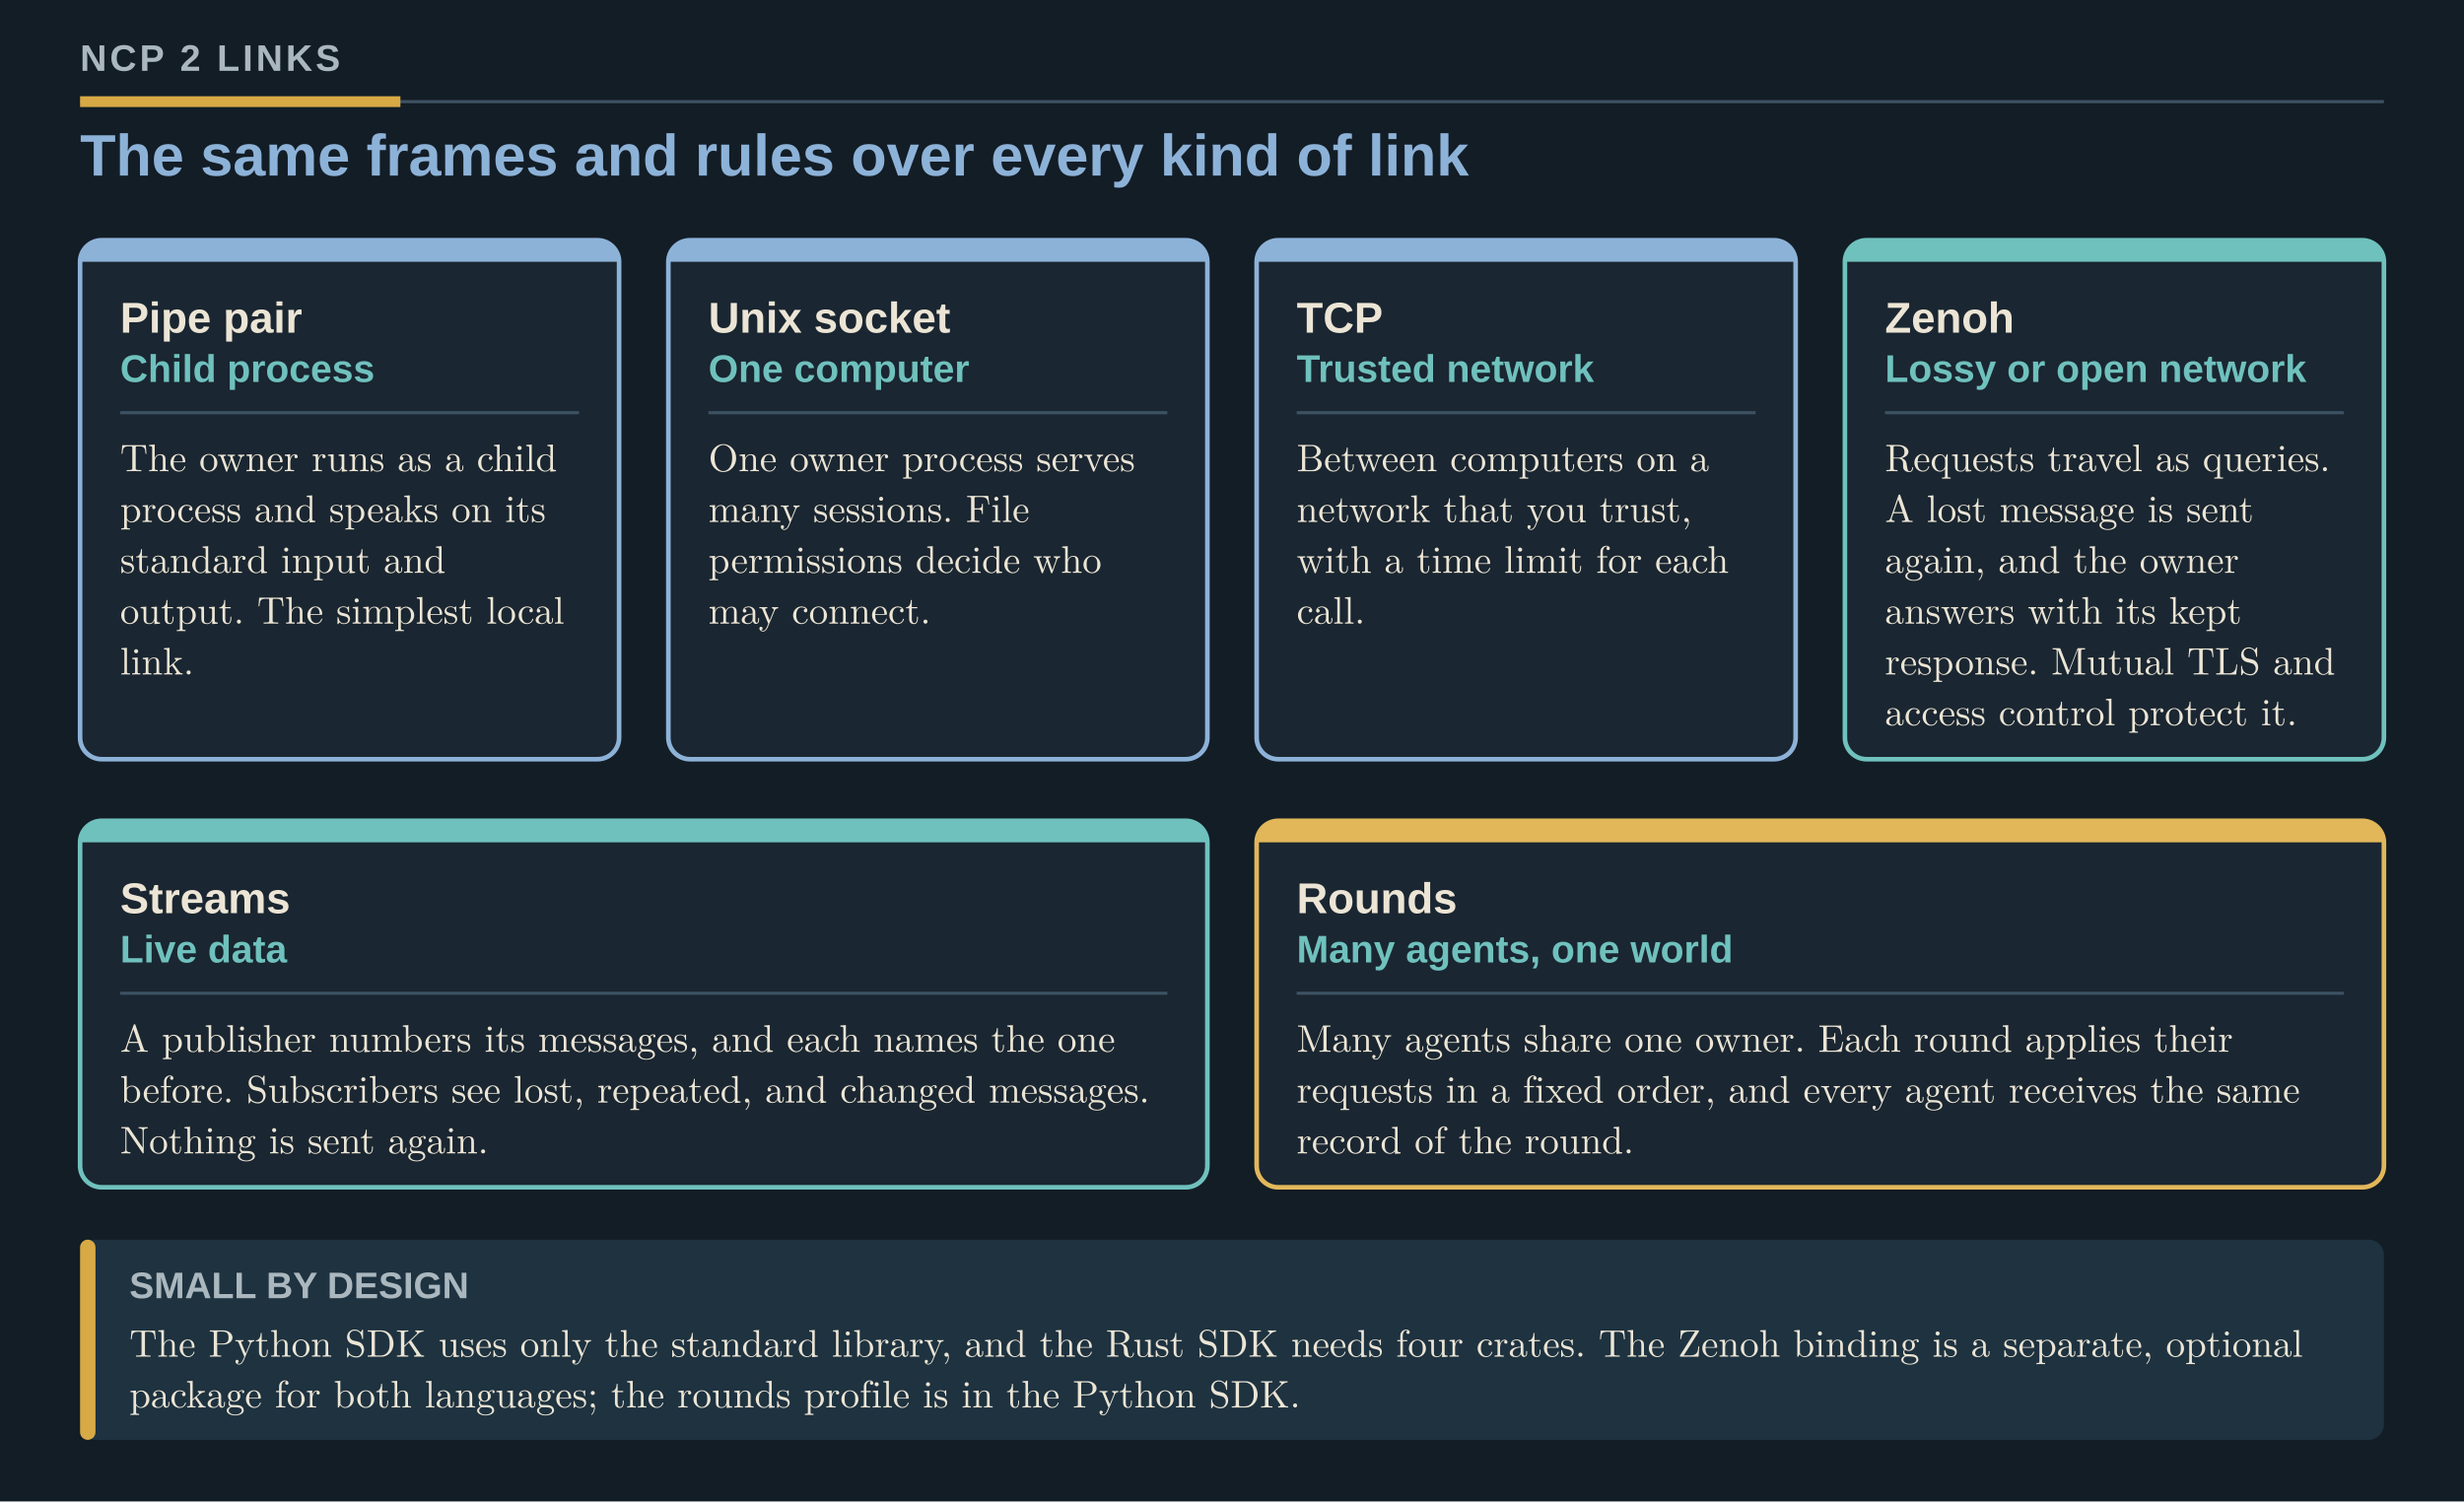
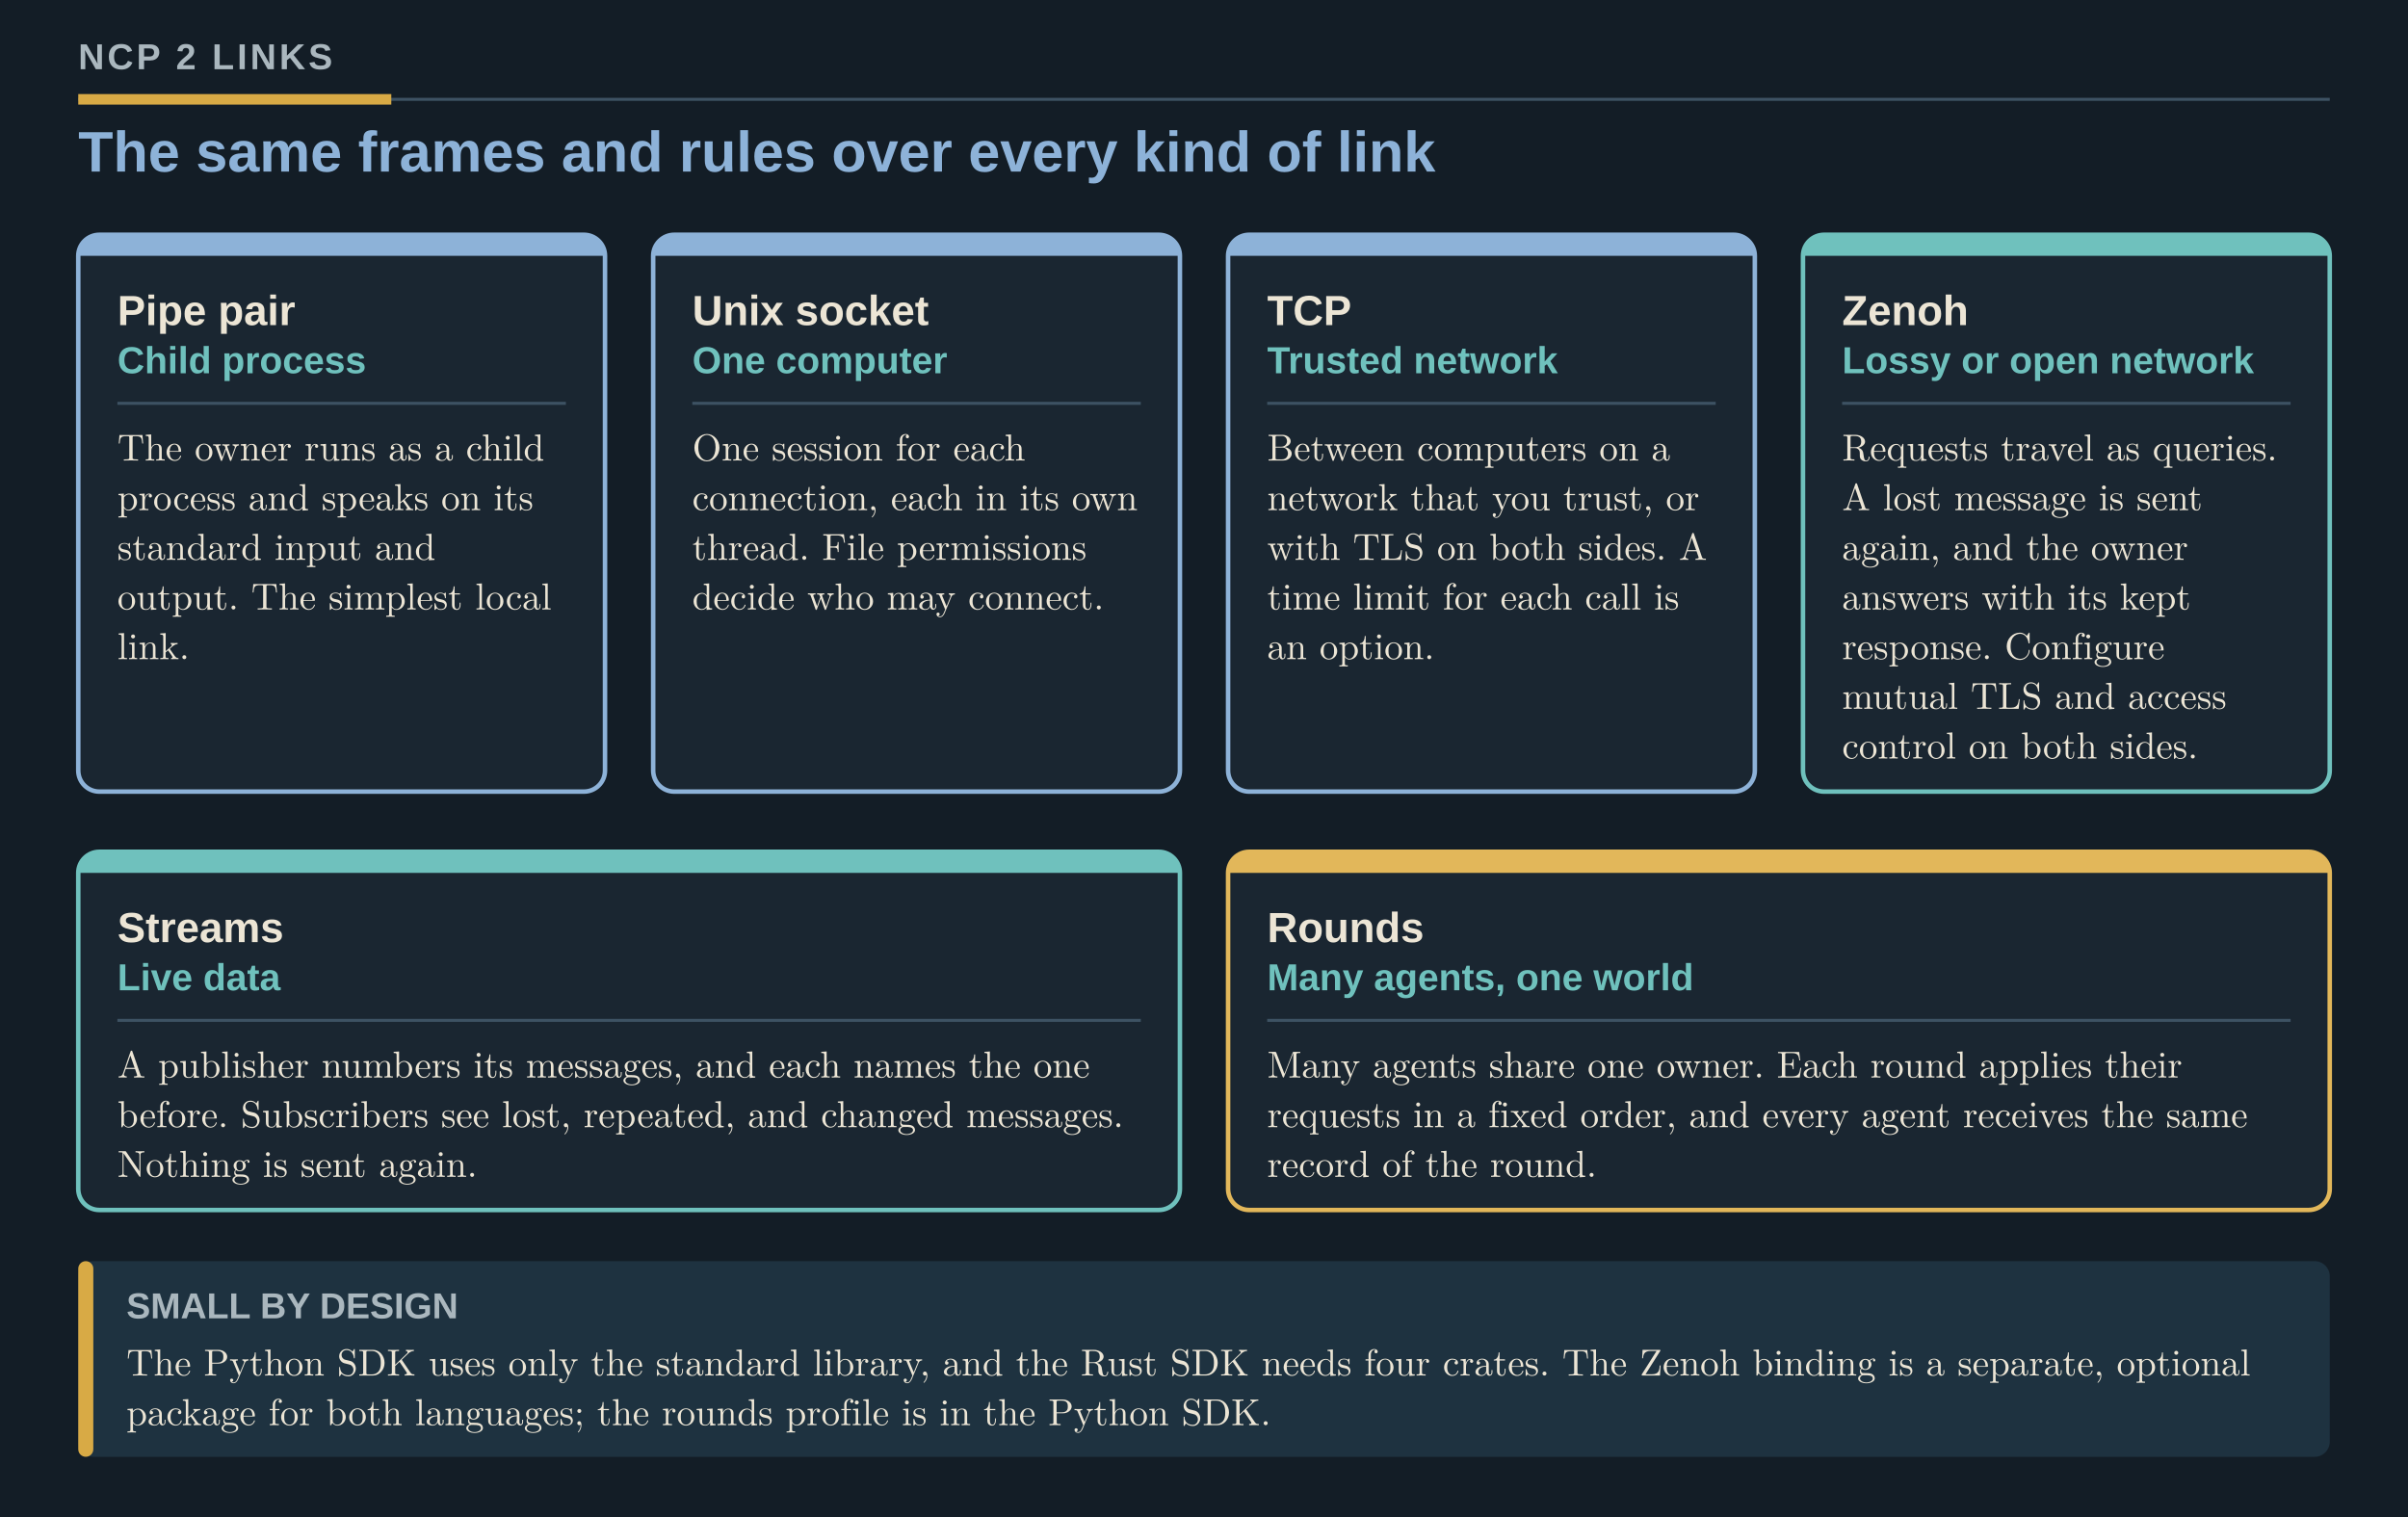
- <svg xmlns="http://www.w3.org/2000/svg" xml:lang="en" width="1600" height="975" viewBox="0 0 1600 975" role="img" aria-labelledby="ncp2-bindings-title ncp2-bindings-desc">
+ <svg xmlns="http://www.w3.org/2000/svg" xml:lang="en" width="1600" height="1008" viewBox="0 0 1600 1008" role="img" aria-labelledby="ncp2-bindings-title ncp2-bindings-desc">
  <defs>
    <style>.s{font-family:'Source Sans Pro', 'Source Sans 3', Arial, 'Liberation Sans', 'Helvetica Neue', Helvetica, sans-serif}.r{font-family:'Latin Modern Roman', 'LM Roman 10', 'Times New Roman', 'Liberation Serif', Times, serif}</style>
    <pattern id="ncp2-bindings-hatch" width="12" height="12" patternUnits="userSpaceOnUse" patternTransform="rotate(40)">
      <line x1="0" y1="0" x2="0" y2="12" stroke="#D8AA45" stroke-width="3" />
    </pattern>
  </defs>
-   <rect width="1600" height="975" fill="#131D26" />
+   <rect width="1600" height="1008" fill="#131D26" />
  <path d="M52 66 L1548 66" stroke="#3D5263" stroke-width="2" fill="none" stroke-linecap="butt" />
  <path d="M52 66 L260 66" stroke="#D8AA45" stroke-width="7" fill="none" stroke-linecap="butt" />
-   <rect x="52" y="156" width="350" height="337" rx="14" fill="#1A2631" stroke="#8DB2D8" stroke-width="3" />
+   <rect x="52" y="156" width="350" height="370" rx="14" fill="#1A2631" stroke="#8DB2D8" stroke-width="3" />
  <path d="M52 170 L52 170 Q52 156 66 156 L388 156 Q402 156 402 170 L402 170 Z" fill="#8DB2D8" />
  <path d="M78 268 L376 268" stroke="#3D5263" stroke-width="2" fill="none" stroke-linecap="butt" />
-   <rect x="434" y="156" width="350" height="337" rx="14" fill="#1A2631" stroke="#8DB2D8" stroke-width="3" />
+   <rect x="434" y="156" width="350" height="370" rx="14" fill="#1A2631" stroke="#8DB2D8" stroke-width="3" />
  <path d="M434 170 L434 170 Q434 156 448 156 L770 156 Q784 156 784 170 L784 170 Z" fill="#8DB2D8" />
  <path d="M460 268 L758 268" stroke="#3D5263" stroke-width="2" fill="none" stroke-linecap="butt" />
-   <rect x="816" y="156" width="350" height="337" rx="14" fill="#1A2631" stroke="#8DB2D8" stroke-width="3" />
+   <rect x="816" y="156" width="350" height="370" rx="14" fill="#1A2631" stroke="#8DB2D8" stroke-width="3" />
  <path d="M816 170 L816 170 Q816 156 830 156 L1152 156 Q1166 156 1166 170 L1166 170 Z" fill="#8DB2D8" />
  <path d="M842 268 L1140 268" stroke="#3D5263" stroke-width="2" fill="none" stroke-linecap="butt" />
-   <rect x="1198" y="156" width="350" height="337" rx="14" fill="#1A2631" stroke="#6FC1BD" stroke-width="3" />
+   <rect x="1198" y="156" width="350" height="370" rx="14" fill="#1A2631" stroke="#6FC1BD" stroke-width="3" />
  <path d="M1198 170 L1198 170 Q1198 156 1212 156 L1534 156 Q1548 156 1548 170 L1548 170 Z" fill="#6FC1BD" />
  <path d="M1224 268 L1522 268" stroke="#3D5263" stroke-width="2" fill="none" stroke-linecap="butt" />
-   <rect x="52" y="533" width="732" height="238" rx="14" fill="#1A2631" stroke="#6FC1BD" stroke-width="3" />
-   <path d="M52 547 L52 547 Q52 533 66 533 L770 533 Q784 533 784 547 L784 547 Z" fill="#6FC1BD" />
-   <path d="M78 645 L758 645" stroke="#3D5263" stroke-width="2" fill="none" stroke-linecap="butt" />
-   <rect x="816" y="533" width="732" height="238" rx="14" fill="#1A2631" stroke="#E2B75A" stroke-width="3" />
-   <path d="M816 547 L816 547 Q816 533 830 533 L1534 533 Q1548 533 1548 547 L1548 547 Z" fill="#E2B75A" />
-   <path d="M842 645 L1522 645" stroke="#3D5263" stroke-width="2" fill="none" stroke-linecap="butt" />
-   <rect x="52" y="805" width="1496" height="130" rx="10" fill="#1E3240" />
-   <rect x="52" y="805" width="10" height="130" rx="5" fill="#D8AA45" />
+   <rect x="52" y="566" width="732" height="238" rx="14" fill="#1A2631" stroke="#6FC1BD" stroke-width="3" />
+   <path d="M52 580 L52 580 Q52 566 66 566 L770 566 Q784 566 784 580 L784 580 Z" fill="#6FC1BD" />
+   <path d="M78 678 L758 678" stroke="#3D5263" stroke-width="2" fill="none" stroke-linecap="butt" />
+   <rect x="816" y="566" width="732" height="238" rx="14" fill="#1A2631" stroke="#E2B75A" stroke-width="3" />
+   <path d="M816 580 L816 580 Q816 566 830 566 L1534 566 Q1548 566 1548 580 L1548 580 Z" fill="#E2B75A" />
+   <path d="M842 678 L1522 678" stroke="#3D5263" stroke-width="2" fill="none" stroke-linecap="butt" />
+   <rect x="52" y="838" width="1496" height="130" rx="10" fill="#1E3240" />
+   <rect x="52" y="838" width="10" height="130" rx="5" fill="#D8AA45" />
  <text x="52" y="46" class="s" font-size="24" fill="#AAB7BE" font-weight="700" letter-spacing="2">NCP 2 LINKS</text>
  <text x="52" y="114" class="s" font-size="38" fill="#8DB2D8" font-weight="700">The same frames and rules over every kind of link</text>
  <text x="78" y="216" class="s" font-size="28" fill="#ECE5D5" font-weight="700">Pipe pair</text>
  <text x="78" y="248" class="s" font-size="25" fill="#6FC1BD" font-weight="600">Child process</text>
  <text x="78" y="306" class="r" font-size="25" fill="#ECE5D5">The owner runs as a child</text>
  <text x="78" y="339" class="r" font-size="25" fill="#ECE5D5">process and speaks on its</text>
  <text x="78" y="372" class="r" font-size="25" fill="#ECE5D5">standard input and</text>
  <text x="78" y="405" class="r" font-size="25" fill="#ECE5D5">output. The simplest local</text>
  <text x="78" y="438" class="r" font-size="25" fill="#ECE5D5">link.</text>
  <text x="460" y="216" class="s" font-size="28" fill="#ECE5D5" font-weight="700">Unix socket</text>
  <text x="460" y="248" class="s" font-size="25" fill="#6FC1BD" font-weight="600">One computer</text>
-   <text x="460" y="306" class="r" font-size="25" fill="#ECE5D5">One owner process serves</text>
-   <text x="460" y="339" class="r" font-size="25" fill="#ECE5D5">many sessions. File</text>
-   <text x="460" y="372" class="r" font-size="25" fill="#ECE5D5">permissions decide who</text>
-   <text x="460" y="405" class="r" font-size="25" fill="#ECE5D5">may connect.</text>
+   <text x="460" y="306" class="r" font-size="25" fill="#ECE5D5">One session for each</text>
+   <text x="460" y="339" class="r" font-size="25" fill="#ECE5D5">connection, each in its own</text>
+   <text x="460" y="372" class="r" font-size="25" fill="#ECE5D5">thread. File permissions</text>
+   <text x="460" y="405" class="r" font-size="25" fill="#ECE5D5">decide who may connect.</text>
  <text x="842" y="216" class="s" font-size="28" fill="#ECE5D5" font-weight="700">TCP</text>
  <text x="842" y="248" class="s" font-size="25" fill="#6FC1BD" font-weight="600">Trusted network</text>
  <text x="842" y="306" class="r" font-size="25" fill="#ECE5D5">Between computers on a</text>
-   <text x="842" y="339" class="r" font-size="25" fill="#ECE5D5">network that you trust,</text>
-   <text x="842" y="372" class="r" font-size="25" fill="#ECE5D5">with a time limit for each</text>
-   <text x="842" y="405" class="r" font-size="25" fill="#ECE5D5">call.</text>
+   <text x="842" y="339" class="r" font-size="25" fill="#ECE5D5">network that you trust, or</text>
+   <text x="842" y="372" class="r" font-size="25" fill="#ECE5D5">with TLS on both sides. A</text>
+   <text x="842" y="405" class="r" font-size="25" fill="#ECE5D5">time limit for each call is</text>
+   <text x="842" y="438" class="r" font-size="25" fill="#ECE5D5">an option.</text>
  <text x="1224" y="216" class="s" font-size="28" fill="#ECE5D5" font-weight="700">Zenoh</text>
  <text x="1224" y="248" class="s" font-size="25" fill="#6FC1BD" font-weight="600">Lossy or open network</text>
  <text x="1224" y="306" class="r" font-size="25" fill="#ECE5D5">Requests travel as queries.</text>
  <text x="1224" y="339" class="r" font-size="25" fill="#ECE5D5">A lost message is sent</text>
  <text x="1224" y="372" class="r" font-size="25" fill="#ECE5D5">again, and the owner</text>
  <text x="1224" y="405" class="r" font-size="25" fill="#ECE5D5">answers with its kept</text>
-   <text x="1224" y="438" class="r" font-size="25" fill="#ECE5D5">response. Mutual TLS and</text>
-   <text x="1224" y="471" class="r" font-size="25" fill="#ECE5D5">access control protect it.</text>
-   <text x="78" y="593" class="s" font-size="28" fill="#ECE5D5" font-weight="700">Streams</text>
-   <text x="78" y="625" class="s" font-size="25" fill="#6FC1BD" font-weight="600">Live data</text>
-   <text x="78" y="683" class="r" font-size="25" fill="#ECE5D5">A publisher numbers its messages, and each names the one</text>
-   <text x="78" y="716" class="r" font-size="25" fill="#ECE5D5">before. Subscribers see lost, repeated, and changed messages.</text>
-   <text x="78" y="749" class="r" font-size="25" fill="#ECE5D5">Nothing is sent again.</text>
-   <text x="842" y="593" class="s" font-size="28" fill="#ECE5D5" font-weight="700">Rounds</text>
-   <text x="842" y="625" class="s" font-size="25" fill="#6FC1BD" font-weight="600">Many agents, one world</text>
-   <text x="842" y="683" class="r" font-size="25" fill="#ECE5D5">Many agents share one owner. Each round applies their</text>
-   <text x="842" y="716" class="r" font-size="25" fill="#ECE5D5">requests in a fixed order, and every agent receives the same</text>
-   <text x="842" y="749" class="r" font-size="25" fill="#ECE5D5">record of the round.</text>
-   <text x="84" y="843" class="s" font-size="24" fill="#AAB7BE" font-weight="600">SMALL BY DESIGN</text>
-   <text x="84" y="881" class="r" font-size="25" fill="#ECE5D5">The Python SDK uses only the standard library, and the Rust SDK needs four crates. The Zenoh binding is a separate, optional</text>
-   <text x="84" y="914" class="r" font-size="25" fill="#ECE5D5">package for both languages; the rounds profile is in the Python SDK.</text>
+   <text x="1224" y="438" class="r" font-size="25" fill="#ECE5D5">response. Configure</text>
+   <text x="1224" y="471" class="r" font-size="25" fill="#ECE5D5">mutual TLS and access</text>
+   <text x="1224" y="504" class="r" font-size="25" fill="#ECE5D5">control on both sides.</text>
+   <text x="78" y="626" class="s" font-size="28" fill="#ECE5D5" font-weight="700">Streams</text>
+   <text x="78" y="658" class="s" font-size="25" fill="#6FC1BD" font-weight="600">Live data</text>
+   <text x="78" y="716" class="r" font-size="25" fill="#ECE5D5">A publisher numbers its messages, and each names the one</text>
+   <text x="78" y="749" class="r" font-size="25" fill="#ECE5D5">before. Subscribers see lost, repeated, and changed messages.</text>
+   <text x="78" y="782" class="r" font-size="25" fill="#ECE5D5">Nothing is sent again.</text>
+   <text x="842" y="626" class="s" font-size="28" fill="#ECE5D5" font-weight="700">Rounds</text>
+   <text x="842" y="658" class="s" font-size="25" fill="#6FC1BD" font-weight="600">Many agents, one world</text>
+   <text x="842" y="716" class="r" font-size="25" fill="#ECE5D5">Many agents share one owner. Each round applies their</text>
+   <text x="842" y="749" class="r" font-size="25" fill="#ECE5D5">requests in a fixed order, and every agent receives the same</text>
+   <text x="842" y="782" class="r" font-size="25" fill="#ECE5D5">record of the round.</text>
+   <text x="84" y="876" class="s" font-size="24" fill="#AAB7BE" font-weight="600">SMALL BY DESIGN</text>
+   <text x="84" y="914" class="r" font-size="25" fill="#ECE5D5">The Python SDK uses only the standard library, and the Rust SDK needs four crates. The Zenoh binding is a separate, optional</text>
+   <text x="84" y="947" class="r" font-size="25" fill="#ECE5D5">package for both languages; the rounds profile is in the Python SDK.</text>
</svg>
